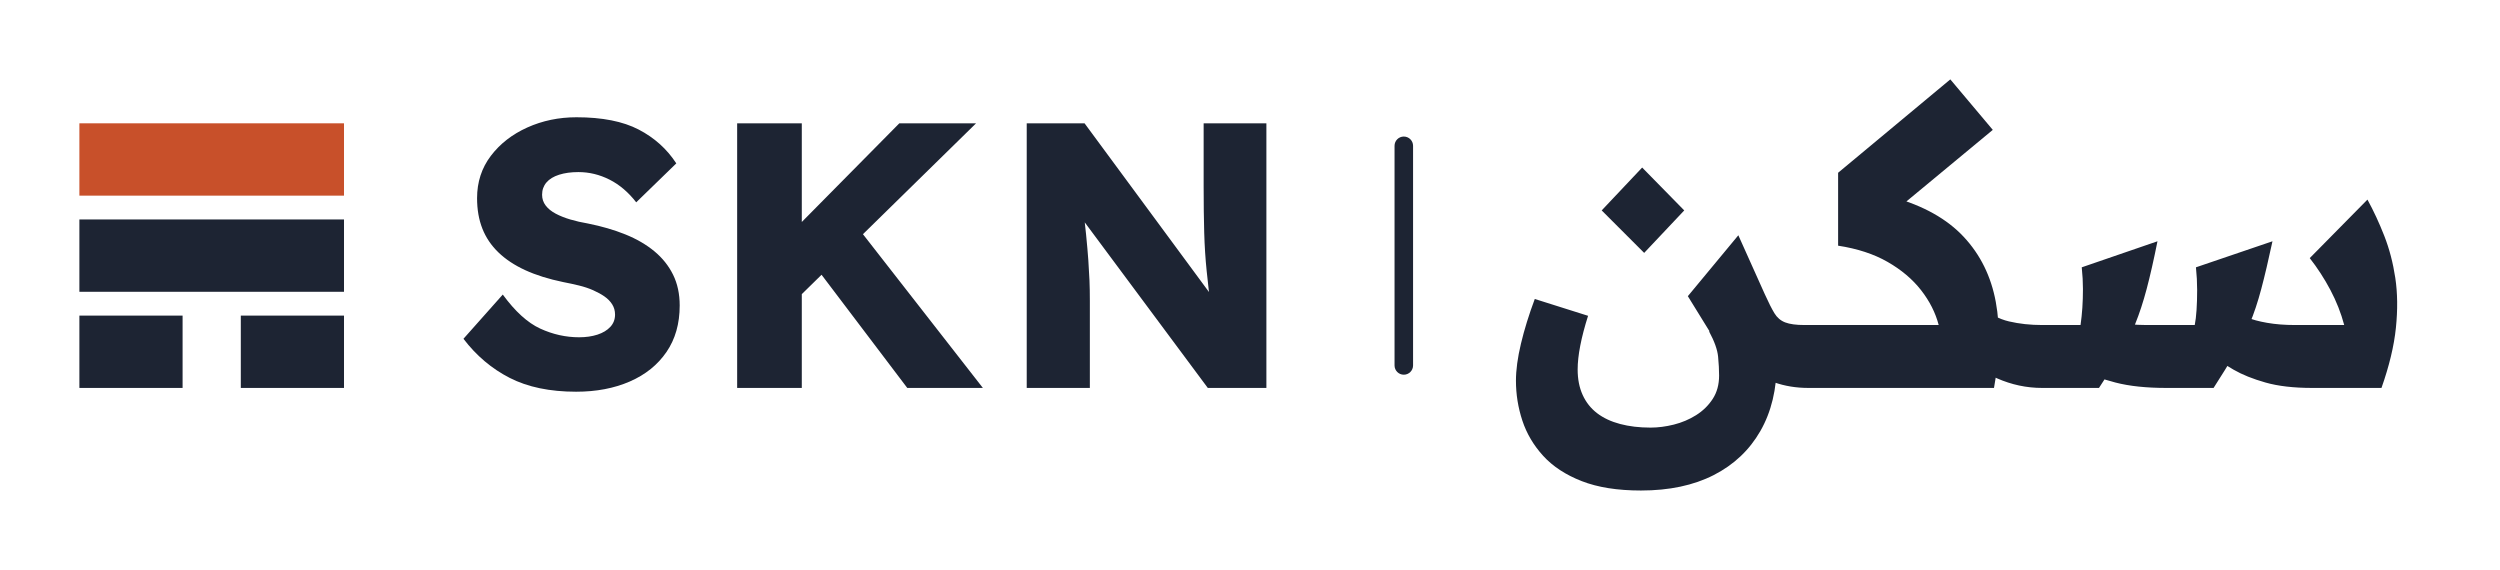
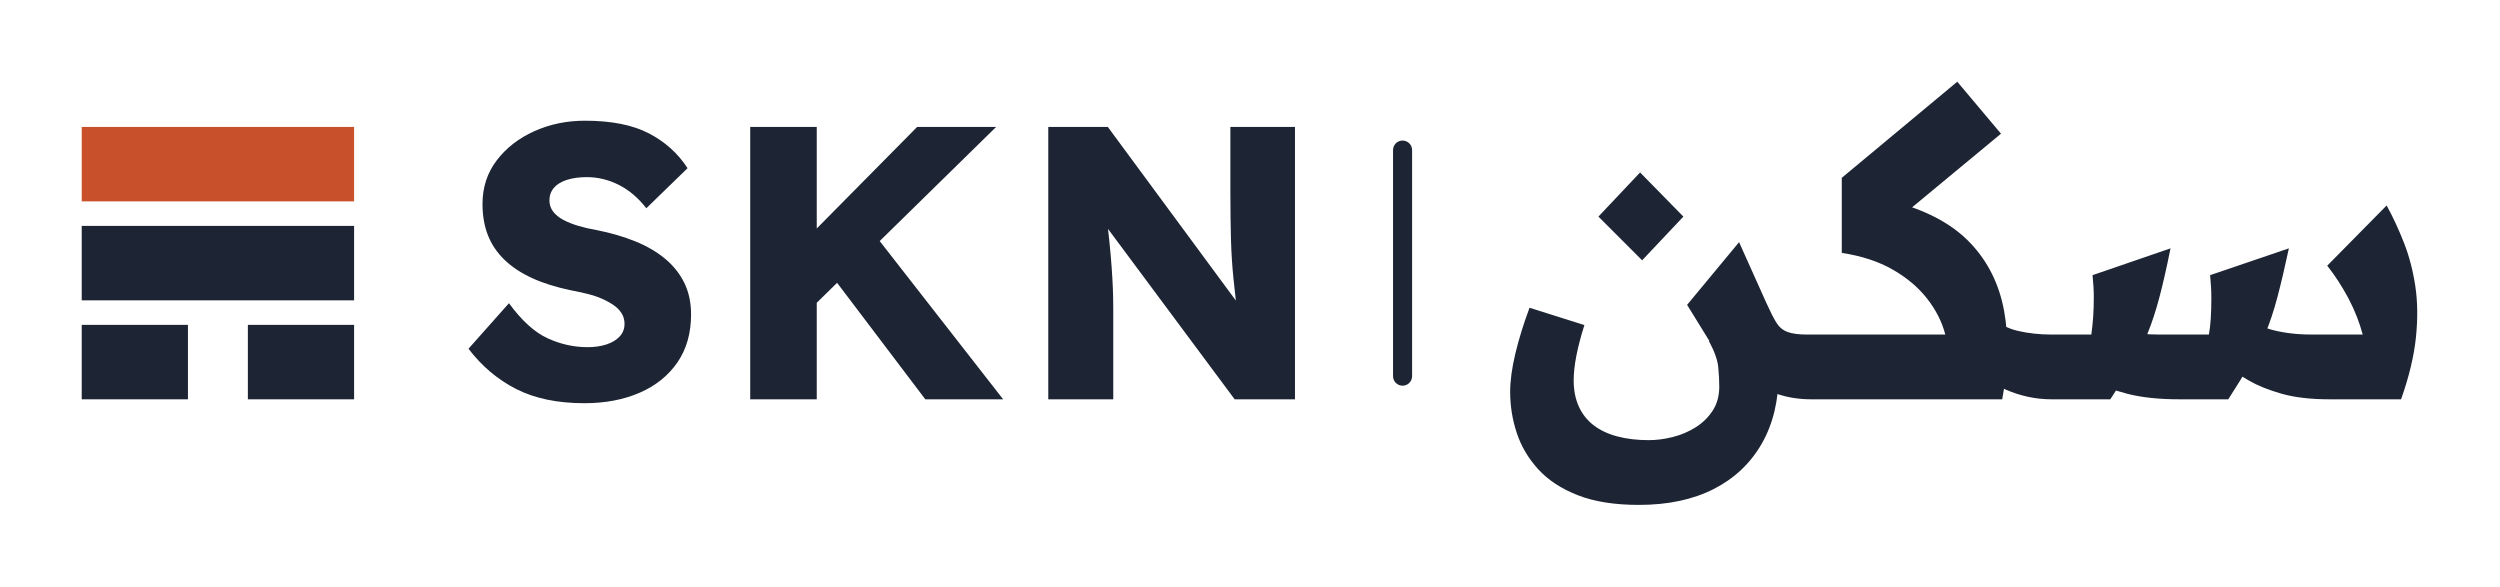
- <svg xmlns="http://www.w3.org/2000/svg" viewBox="0 0 1123 256" width="1123" height="256" role="img" aria-labelledby="t">
+ <svg xmlns="http://www.w3.org/2000/svg" viewBox="0 0 1091 256" width="1091" height="256" role="img" aria-labelledby="t">
  <g transform="translate(35.66 174.26) scale(0.16981)">
    <rect x="0.00" y="-700.00" width="700.00" height="191.33" fill="#C8502A" />
    <rect x="0.00" y="-445.67" width="700.00" height="191.33" fill="#1D2433" />
    <rect x="0.00" y="-191.33" width="273.00" height="191.33" fill="#1D2433" />
    <rect x="427.00" y="-191.33" width="273.00" height="191.33" fill="#1D2433" />
-     <path fill="#1D2433" d="M1314.0 10Q1210.0 10 1138.5 -26.5Q1067.0 -63 1016.0 -130L1120.0 -247Q1169.0 -180 1219.0 -157.0Q1269.0 -134 1322.0 -134Q1349.0 -134 1370.5 -141.0Q1392.0 -148 1404.5 -161.5Q1417.0 -175 1417.0 -194Q1417.0 -209 1409.5 -221.0Q1402.0 -233 1389.0 -242.0Q1376.0 -251 1359.0 -258.5Q1342.0 -266 1321.5 -271.0Q1301.0 -276 1280.0 -280Q1222.0 -292 1179.5 -311.5Q1137.0 -331 1108.5 -358.5Q1080.0 -386 1066.0 -421.5Q1052.0 -457 1052.0 -502Q1052.0 -566 1088.5 -614.0Q1125.0 -662 1185.0 -689.0Q1245.0 -716 1315.0 -716Q1417.0 -716 1479.5 -683.5Q1542.0 -651 1579.0 -594L1473.0 -491Q1442.0 -531 1402.5 -551.0Q1363.0 -571 1320.0 -571Q1291.0 -571 1269.0 -564.0Q1247.0 -557 1235.5 -543.5Q1224.0 -530 1224.0 -511Q1224.0 -495 1233.5 -482.5Q1243.0 -470 1260.0 -461.0Q1277.0 -452 1299.0 -445.5Q1321.0 -439 1345.0 -435Q1400.0 -424 1444.5 -406.0Q1489.0 -388 1521.0 -361.5Q1553.0 -335 1570.5 -299.5Q1588.0 -264 1588.0 -218Q1588.0 -146 1553.0 -95.0Q1518.0 -44 1456.0 -17.0Q1394.0 10 1314.0 10ZM1867.0 -205 1823.0 -350 2169.0 -700H2372.0ZM1740.0 0V-700H1911.0V0ZM2190.0 0 1931.0 -342 2046.0 -441 2390.0 0ZM2506.0 0V-700H2659.0L3027.0 -201L2994.0 -205Q2987.0 -261 2982.0 -309.5Q2977.0 -358 2975.5 -411.0Q2974.0 -464 2974.0 -533V-700H3140.0V0H2985.0L2603.0 -514L2652.0 -507Q2659.0 -446 2663.0 -406.0Q2667.0 -366 2669.0 -337.5Q2671.0 -309 2672.0 -284.5Q2673.0 -260 2673.0 -230V0Z" />
-     <rect x="3479.00" y="-665.00" width="49.00" height="630.00" rx="24.50" fill="#1D2433" />
-     <g transform="translate(3780.00 0) scale(1.06)">
+     <path fill="#1D2433" d="M1292.0 10Q1188.0 10 1116.5 -26.5Q1045.0 -63 994.0 -130L1098.0 -247Q1147.0 -180 1197.0 -157.0Q1247.0 -134 1300.0 -134Q1327.0 -134 1348.5 -141.0Q1370.0 -148 1382.5 -161.5Q1395.0 -175 1395.0 -194Q1395.0 -209 1387.5 -221.0Q1380.0 -233 1367.0 -242.0Q1354.0 -251 1337.0 -258.5Q1320.0 -266 1299.5 -271.0Q1279.0 -276 1258.0 -280Q1200.0 -292 1157.5 -311.5Q1115.0 -331 1086.5 -358.5Q1058.0 -386 1044.0 -421.5Q1030.0 -457 1030.0 -502Q1030.0 -566 1066.5 -614.0Q1103.0 -662 1163.0 -689.0Q1223.0 -716 1293.0 -716Q1395.0 -716 1457.5 -683.5Q1520.0 -651 1557.0 -594L1451.0 -491Q1420.0 -531 1380.5 -551.0Q1341.0 -571 1298.0 -571Q1269.0 -571 1247.0 -564.0Q1225.0 -557 1213.5 -543.5Q1202.0 -530 1202.0 -511Q1202.0 -495 1211.5 -482.5Q1221.0 -470 1238.0 -461.0Q1255.0 -452 1277.0 -445.5Q1299.0 -439 1323.0 -435Q1378.0 -424 1422.5 -406.0Q1467.0 -388 1499.0 -361.5Q1531.0 -335 1548.5 -299.5Q1566.0 -264 1566.0 -218Q1566.0 -146 1531.0 -95.0Q1496.0 -44 1434.0 -17.0Q1372.0 10 1292.0 10ZM1845.0 -205 1801.0 -350 2147.0 -700H2350.0ZM1718.0 0V-700H1889.0V0ZM2168.0 0 1909.0 -342 2024.0 -441 2368.0 0ZM2484.0 0V-700H2637.0L3005.0 -201L2972.0 -205Q2965.0 -261 2960.0 -309.5Q2955.0 -358 2953.5 -411.0Q2952.0 -464 2952.0 -533V-700H3118.0V0H2963.0L2581.0 -514L2630.0 -507Q2637.0 -446 2641.0 -406.0Q2645.0 -366 2647.0 -337.5Q2649.0 -309 2650.0 -284.5Q2651.0 -260 2651.0 -230V0Z" />
+     <rect x="3370.00" y="-665.00" width="49.00" height="630.00" rx="24.50" fill="#1D2433" />
+     <g transform="translate(3650.86 0) scale(1.06)">
      <path fill="#1D2433" d="M331 256Q243 256 183.0 232.5Q123 209 87.0 169.5Q51 130 35.0 81.5Q19 33 19 -18Q19 -58 31.5 -110.5Q44 -163 66 -222L199 -180Q186 -139 179.5 -105.5Q173 -72 173 -46Q173 -10 185.5 17.5Q198 45 221.5 63.0Q245 81 279.0 90.0Q313 99 355 99Q383 99 413.0 91.5Q443 84 468.5 68.0Q494 52 510.0 27.5Q526 3 526 -31Q526 -52 523.5 -78.0Q521 -104 501 -141L606 -209Q616 -198 631.0 -174.0Q646 -150 658.0 -120.5Q670 -91 670 -63Q670 36 629.0 107.5Q588 179 512.5 217.5Q437 256 331 256ZM749 0Q703 0 663.5 -14.0Q624 -28 592.5 -49.0Q561 -70 539.0 -93.5Q517 -117 506 -135L448 -229L574 -381L640 -234Q654 -203 664.0 -186.5Q674 -170 691.0 -163.5Q708 -157 739 -157H759V0ZM339 -337 233 -443 334 -550 439 -443ZM1180 -204Q1211 -175 1249.5 -166.0Q1288 -157 1332 -157V0Q1274 0 1219.5 -24.0Q1165 -48 1131 -104ZM823 -537 1103 -770 1209 -644 935 -417 960 -476Q1074 -444 1136.5 -377.0Q1199 -310 1216.5 -214.5Q1234 -119 1212 0H759V-157H1074Q1062 -203 1030.0 -244.0Q998 -285 946.5 -314.5Q895 -344 823 -355ZM759 -157H769V0H759Q729 0 729 -78Q729 -157 759 -157ZM2006 0Q1937 0 1889.5 -13.5Q1842 -27 1810.0 -45.5Q1778 -64 1755 -80L1844 -176Q1862 -168 1893.5 -162.5Q1925 -157 1963 -157H2086Q2074 -202 2051.5 -244.5Q2029 -287 2000 -324L2144 -470Q2167 -428 2186.0 -379.5Q2205 -331 2213.5 -274.5Q2222 -218 2215.0 -150.0Q2208 -82 2179 0ZM1332 0V-157H1428Q1431 -178 1432.5 -200.0Q1434 -222 1434.0 -247.0Q1434 -272 1431 -301L1620 -366Q1606 -296 1593.0 -247.0Q1580 -198 1564.5 -160.0Q1549 -122 1527.5 -85.0Q1506 -48 1474 0ZM1642 0Q1567 0 1515.0 -13.5Q1463 -27 1432.5 -44.5Q1402 -62 1390 -73L1449 -190Q1474 -174 1511.0 -165.5Q1548 -157 1592 -157H1713Q1716 -172 1717.5 -194.5Q1719 -217 1719.0 -244.5Q1719 -272 1716 -301L1907 -366Q1892 -296 1879.0 -247.0Q1866 -198 1850.0 -160.0Q1834 -122 1812.5 -85.0Q1791 -48 1760 0ZM1332 -157H1342V0H1332Q1302 0 1302 -78Q1302 -157 1332 -157Z" />
    </g>
  </g>
</svg>
